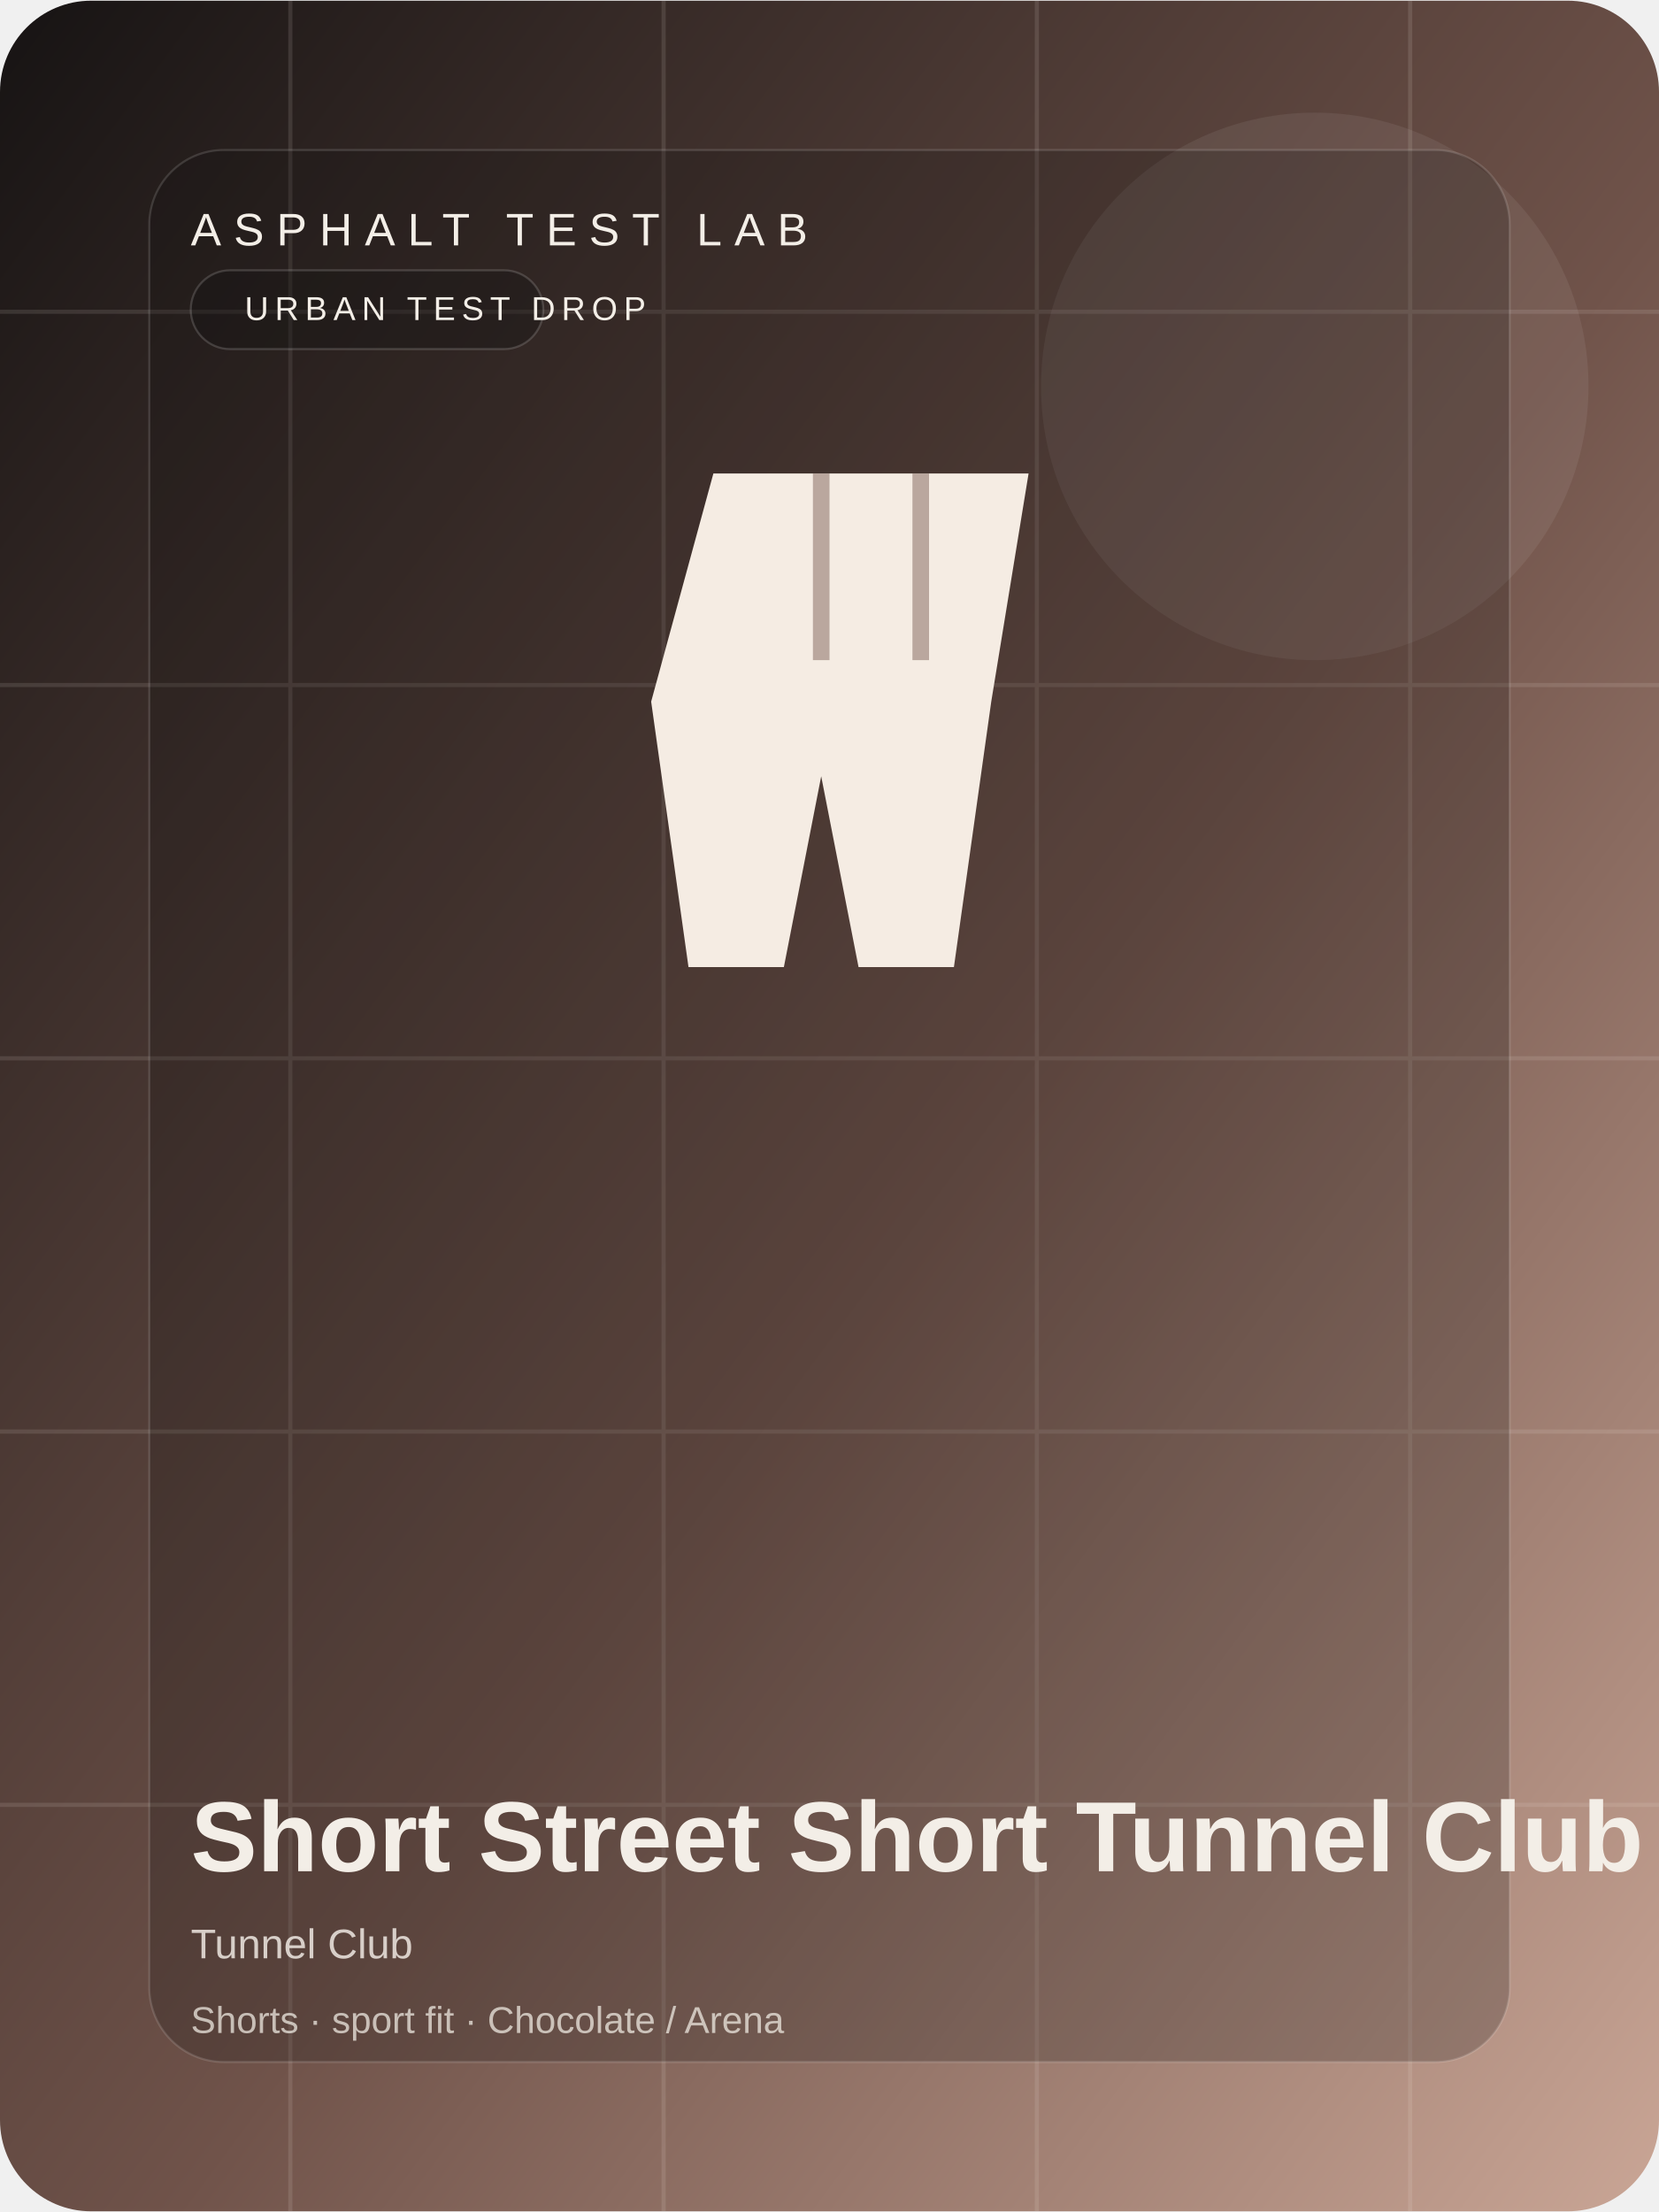
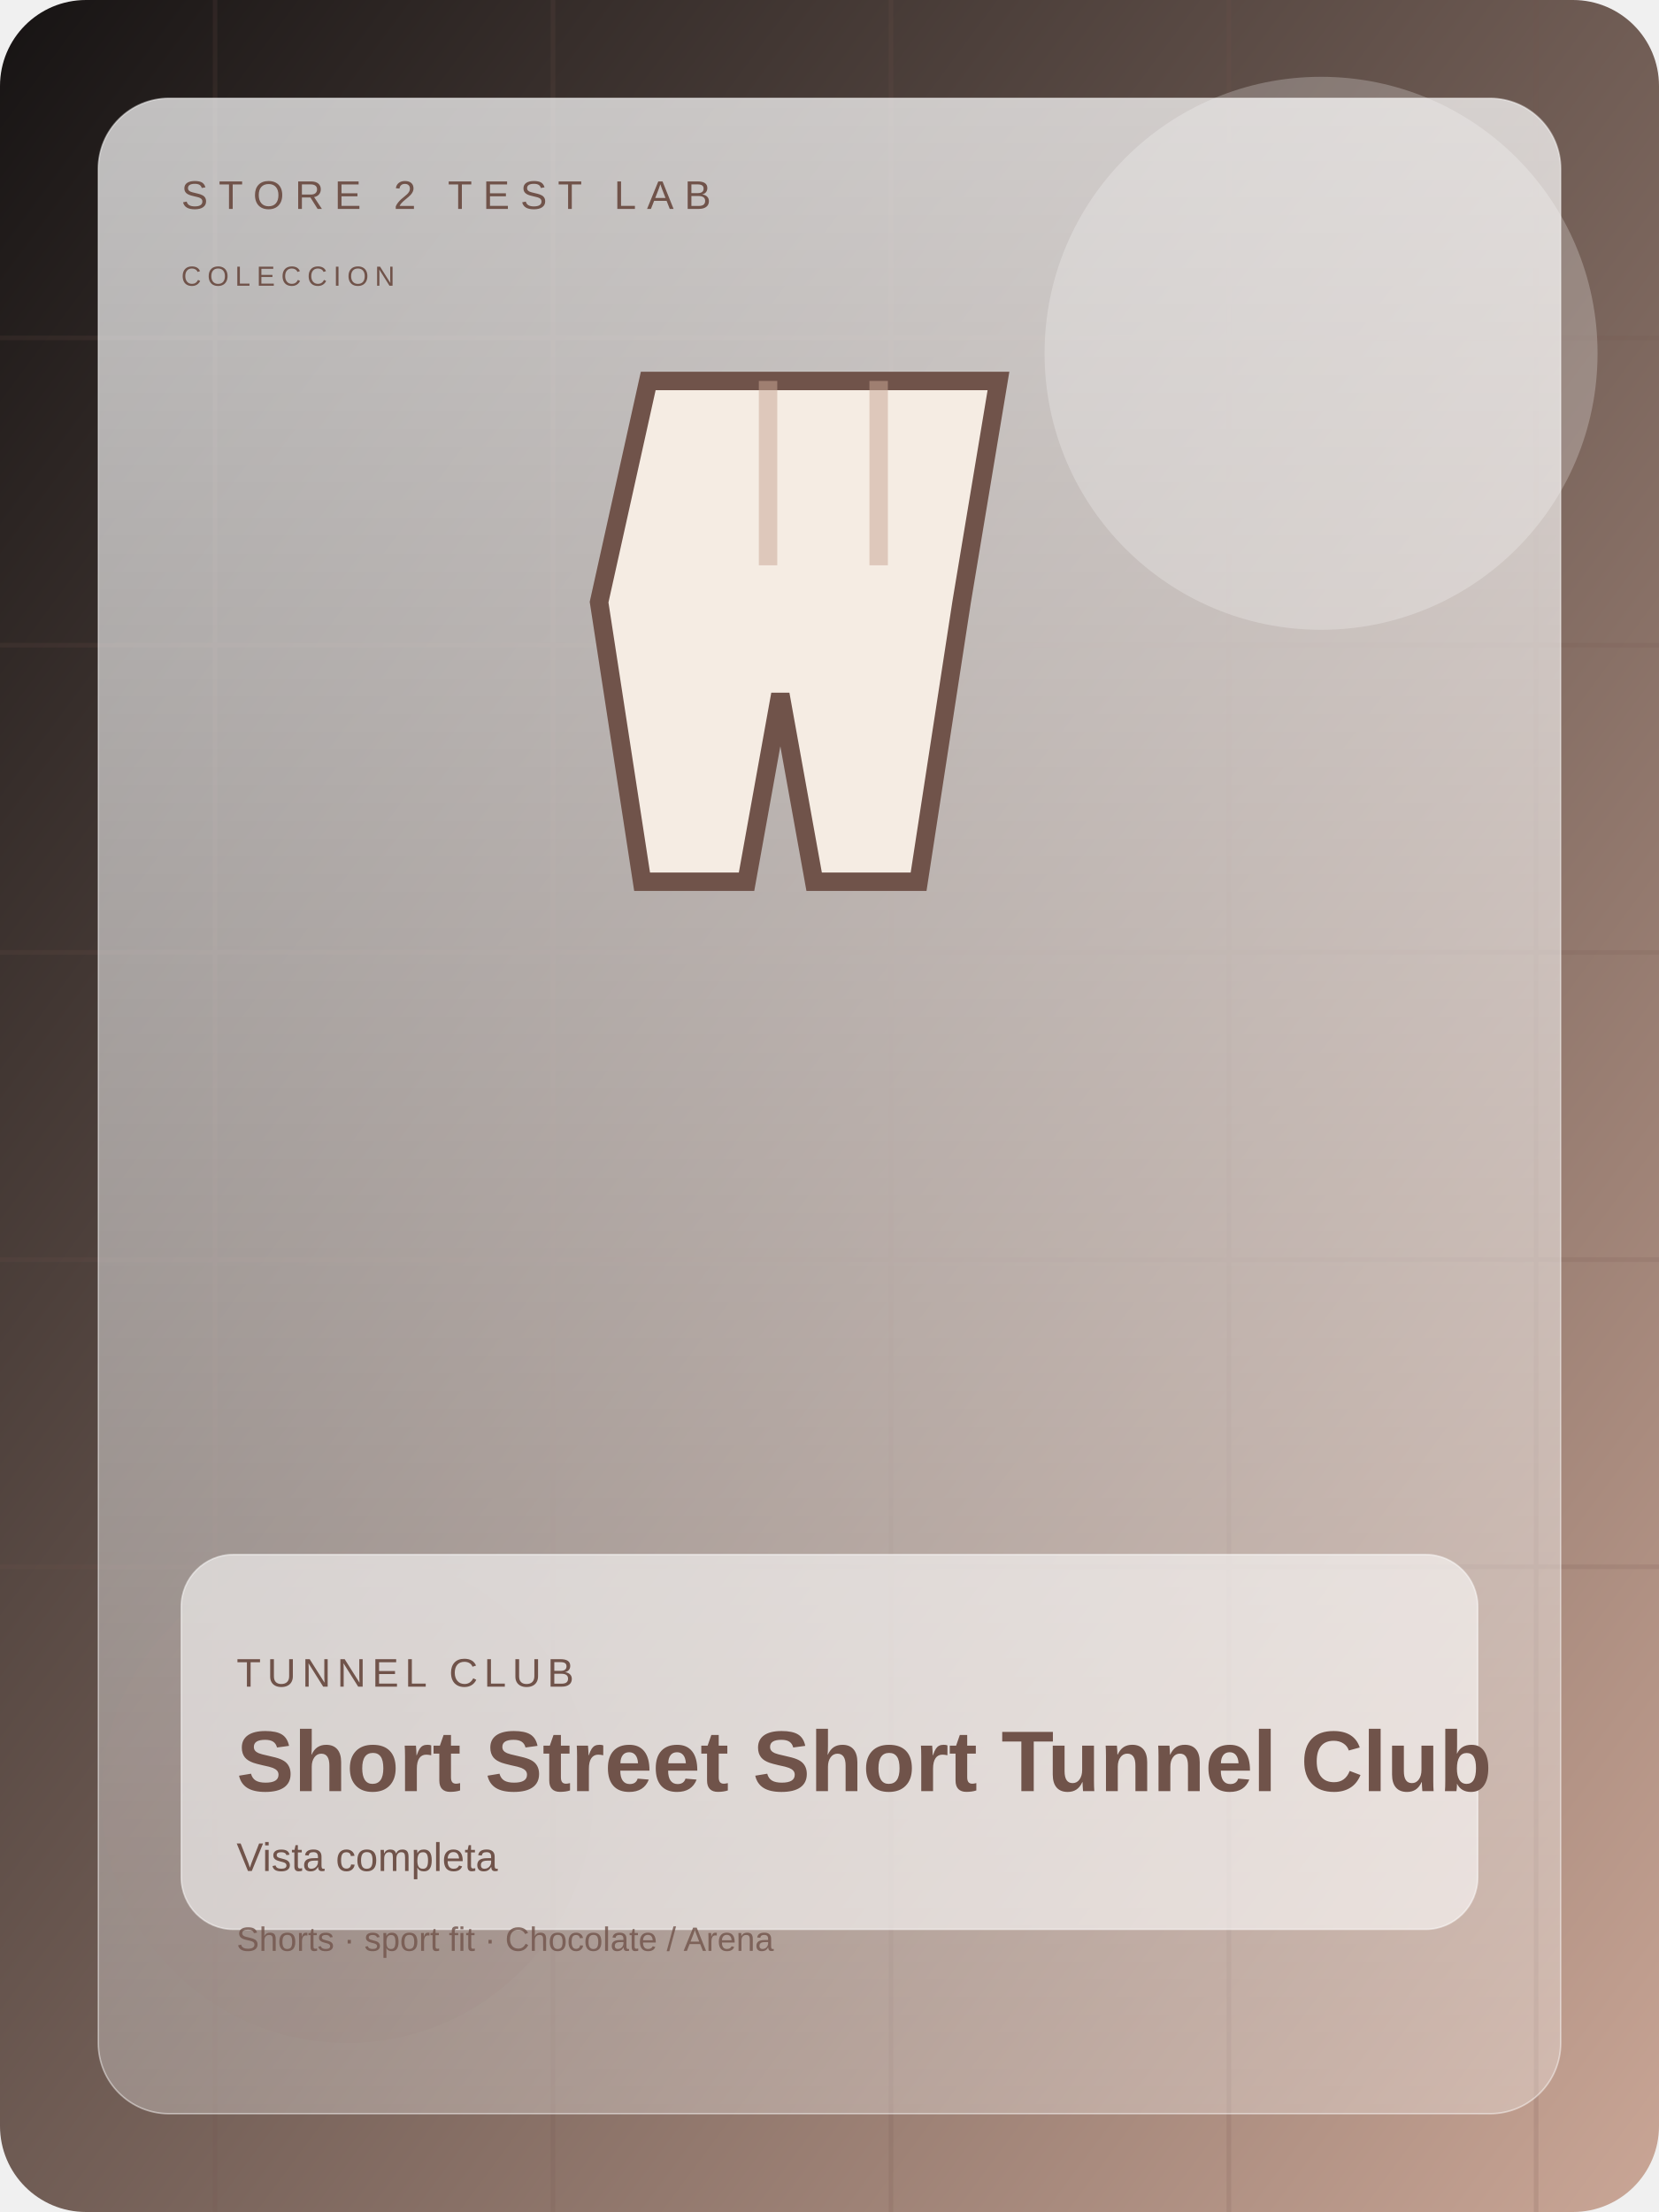
- <svg xmlns="http://www.w3.org/2000/svg" width="1200" height="1600" viewBox="0 0 800 1066" fill="none">
+ <svg xmlns="http://www.w3.org/2000/svg" width="1200" height="1600" viewBox="0 0 1080 1440" fill="none">
  <defs>
    <linearGradient id="bg" x1="0" y1="0" x2="1" y2="1">
      <stop offset="0%" stop-color="#161313" />
-       <stop offset="55%" stop-color="#70534a" />
      <stop offset="100%" stop-color="#caa696" />
    </linearGradient>
    <linearGradient id="panel" x1="0" y1="0" x2="0" y2="1">
-       <stop offset="0%" stop-color="rgba(255,255,255,0.14)" />
-       <stop offset="100%" stop-color="rgba(255,255,255,0.02)" />
+       <stop offset="0%" stop-color="rgba(255,255,255,0.72)" />
+       <stop offset="100%" stop-color="rgba(255,255,255,0.28)" />
    </linearGradient>
  </defs>
-   <rect width="800" height="1066" rx="44" fill="url(#bg)" />
-   <g opacity="0.12" stroke="#f3eee7" stroke-width="2">
-     <path d="M0 150h800" />
-     <path d="M0 330h800" />
-     <path d="M0 510h800" />
-     <path d="M0 690h800" />
-     <path d="M0 870h800" />
-     <path d="M140 0v1066" />
-     <path d="M320 0v1066" />
-     <path d="M500 0v1066" />
-     <path d="M680 0v1066" />
+   <rect width="1080" height="1440" rx="56" fill="url(#bg)" />
+   <g opacity="0.16" stroke="#70534a" stroke-width="3">
+     <path d="M0 220h1080" />
+     <path d="M0 420h1080" />
+     <path d="M0 620h1080" />
+     <path d="M0 820h1080" />
+     <path d="M0 1020h1080" />
+     <path d="M140 0v1440" />
+     <path d="M360 0v1440" />
+     <path d="M580 0v1440" />
+     <path d="M800 0v1440" />
+     <path d="M1000 0v1440" />
  </g>
-   <circle cx="634" cy="186" r="132" fill="#ffffff" opacity="0.07" />
-   <rect x="72" y="72" width="656" height="922" rx="36" fill="#0f0f0f" fill-opacity="0.22" stroke="rgba(255,255,255,0.14)" />
-   <text x="92" y="118" fill="#f3eee7" font-size="22" font-family="Arial, sans-serif" letter-spacing="6">ASPHALT TEST LAB</text>
-   <text x="92" y="902" fill="#f3eee7" font-size="48" font-weight="700" font-family="Arial, sans-serif">Short Street Short Tunnel Club</text>
-   <text x="92" y="944" fill="rgba(243,238,231,0.82)" font-size="20" font-family="Arial, sans-serif">Tunnel Club</text>
-   <text x="92" y="980" fill="rgba(243,238,231,0.72)" font-size="18" font-family="Arial, sans-serif">Shorts · sport fit · Chocolate / Arena</text>
-   <g transform="translate(0 80)">
-     <path d="M344 148h152l-18 110-18 128h-46l-18-92-18 92h-46l-18-128z" fill="#f5ece3" />
-     <path d="M396 148v90m48-90v90" stroke="#70534a" stroke-width="8" opacity="0.45" />
+   <circle cx="860" cy="230" r="180" fill="#ffffff" opacity="0.24" />
+   <circle cx="226" cy="1170" r="160" fill="#70534a" opacity="0.15" />
+   <rect x="64" y="64" width="952" height="1312" rx="46" fill="url(#panel)" stroke="rgba(255,255,255,0.46)" />
+   <text x="118" y="136" fill="#70534a" font-size="26" font-family="Arial, sans-serif" letter-spacing="7">STORE 2 TEST LAB</text>
+   <text x="118" y="186" fill="#70534a" font-size="18" font-family="Arial, sans-serif" letter-spacing="4">COLECCION</text>
+   <g transform="translate(0 28)">
+     <path d="M422 220h228l-24 144-28 182h-68l-22-122-22 122h-68l-28-182z" fill="#f5ece3" stroke="#70534a" stroke-width="12" />
+     <path d="M500 220v120m72-120v120" stroke="#caa696" stroke-width="12" opacity="0.52" />
  </g>
-   <rect x="92" y="130" width="170" height="38" rx="19" fill="#111111" fill-opacity="0.32" stroke="rgba(255,255,255,0.16)" />
-   <text x="118" y="154" fill="#f3eee7" font-size="16" font-family="Arial, sans-serif" letter-spacing="3">URBAN TEST DROP</text>
+   <rect x="118" y="1012" width="844" height="244" rx="34" fill="rgba(255,255,255,0.58)" stroke="rgba(255,255,255,0.48)" />
+   <text x="154" y="1098" fill="#70534a" font-size="26" font-family="Arial, sans-serif" letter-spacing="4">TUNNEL CLUB</text>
+   <text x="154" y="1166" fill="#70534a" font-size="56" font-weight="700" font-family="Arial, sans-serif">Short Street Short Tunnel Club</text>
+   <text x="154" y="1218" fill="#70534a" font-size="26" font-family="Arial, sans-serif">Vista completa</text>
+   <text x="154" y="1270" fill="#70534a" font-size="22" font-family="Arial, sans-serif" opacity="0.8">Shorts · sport fit · Chocolate / Arena</text>
</svg>
